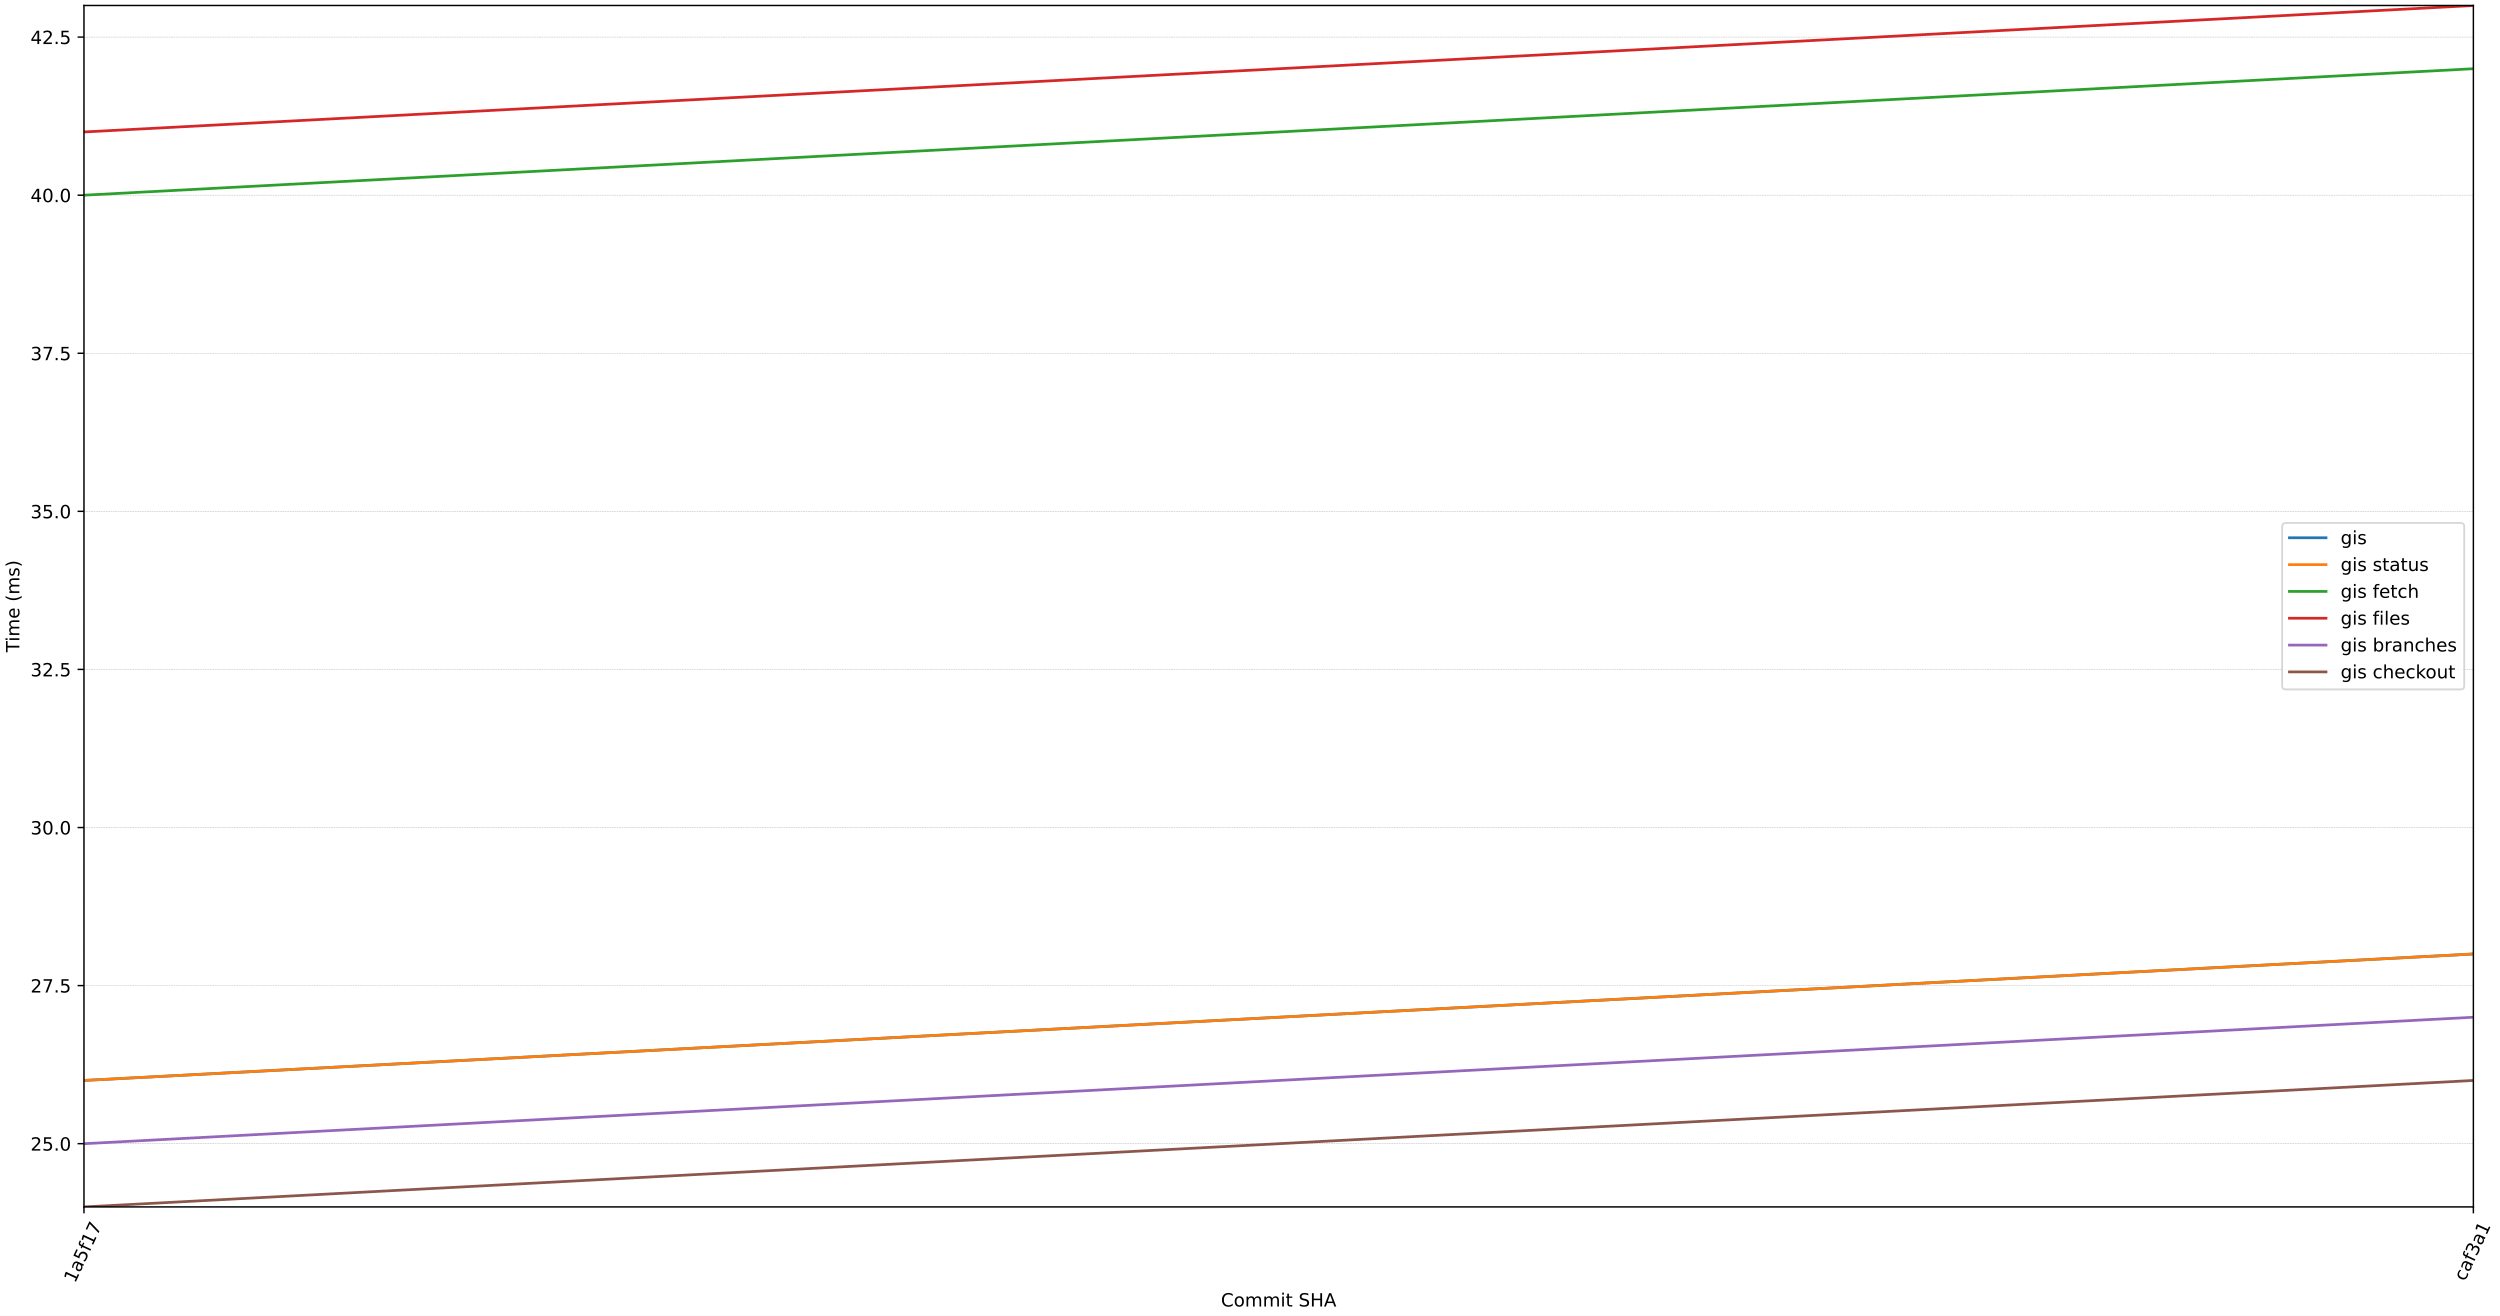
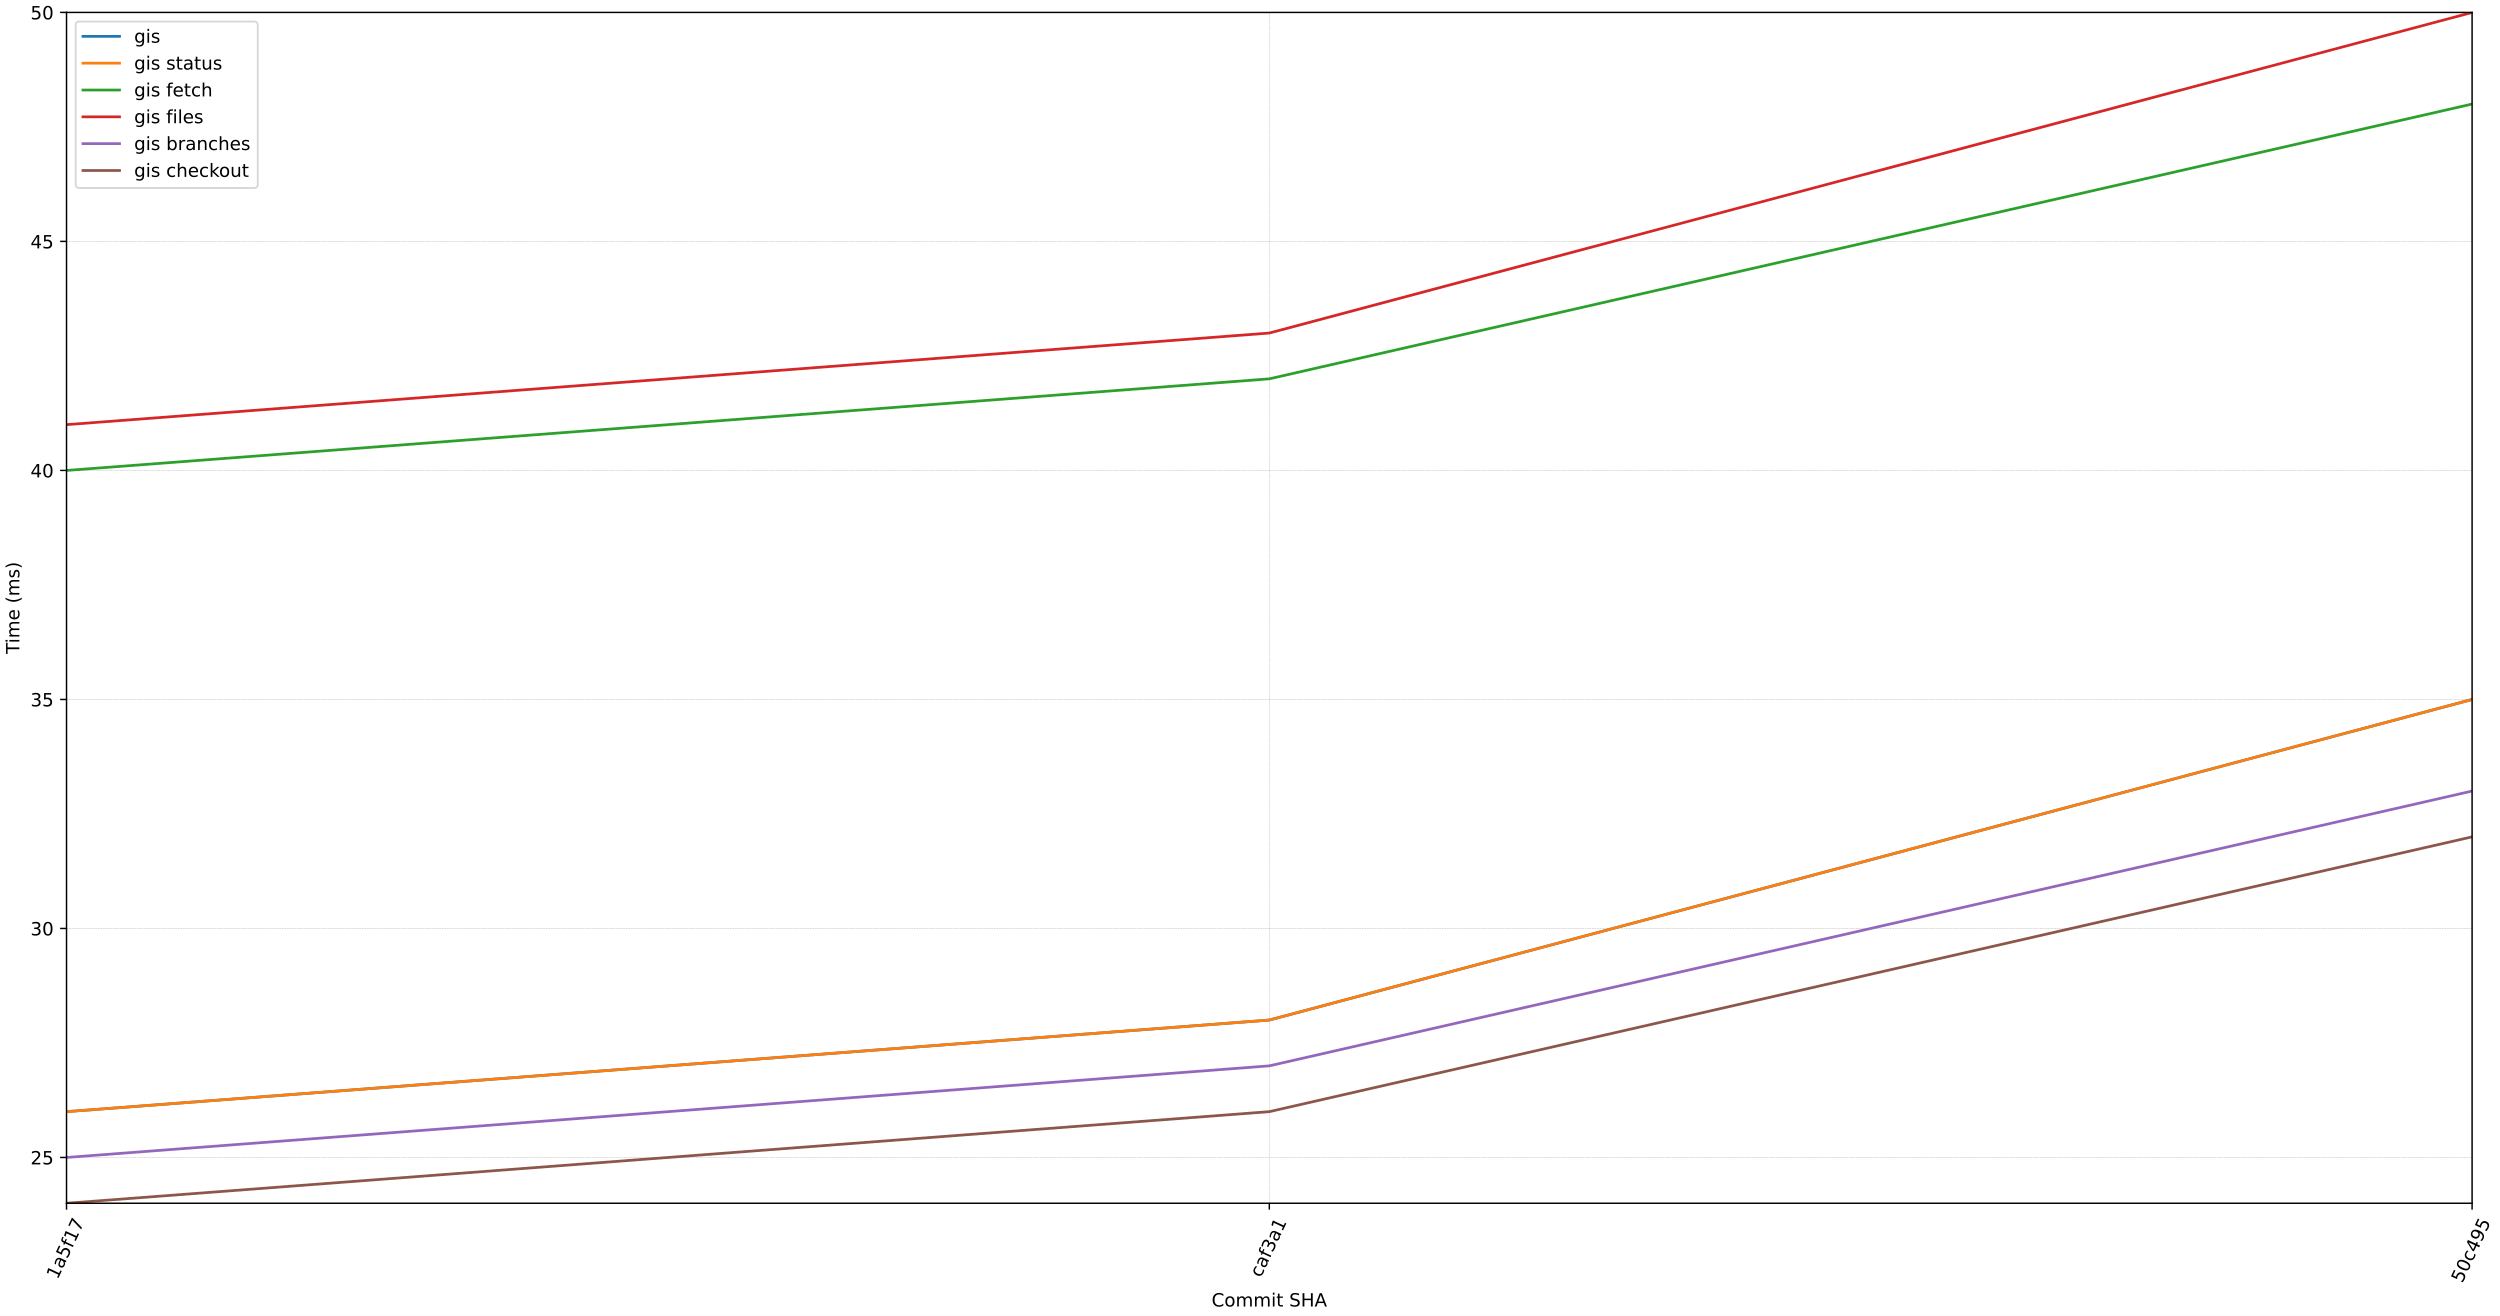
<svg xmlns="http://www.w3.org/2000/svg" xmlns:xlink="http://www.w3.org/1999/xlink" width="1368pt" height="720pt" viewBox="0 0 1368 720" version="1.1">
  <defs>
    <style type="text/css">*{stroke-linejoin: round; stroke-linecap: butt}</style>
  </defs>
  <g id="figure_1">
    <g id="patch_1">
      <path d="M 0 720  L 1368 720  L 1368 0  L 0 0  z " style="fill: #ffffff" />
    </g>
    <g id="axes_1">
      <g id="patch_2">
-         <path d="M 45.944 660.421  L 1353.43 660.421  L 1353.43 3  L 45.944 3  z " style="fill: #ffffff" />
+         <path d="M 36.403 658.416  L 1352.73 658.416  L 1352.73 6.799  L 36.403 6.799  z " style="fill: #ffffff" />
      </g>
      <g id="matplotlib.axis_1">
        <g id="xtick_1">
          <g id="line2d_1">
-             <path d="M 45.944 660.421  L 45.944 3  " clip-path="url(#p96e249d239)" style="fill: none; stroke-dasharray: 0.925,0.4; stroke-dashoffset: 0; stroke: #b0b0b0; stroke-width: 0.25" />
+             <path d="M 36.403 658.416  L 36.403 6.799  " clip-path="url(#p128ecafe17)" style="fill: none; stroke-dasharray: 0.925,0.4; stroke-dashoffset: 0; stroke: #b0b0b0; stroke-width: 0.25" />
          </g>
          <g id="line2d_2">
            <defs>
-               <path id="mf3c6343f06" d="M 0 0  L 0 3.5  " style="stroke: #000000; stroke-width: 0.8" />
-             </defs>
-             <g>
-               <use xlink:href="#mf3c6343f06" x="45.944" y="660.421" style="stroke: #000000; stroke-width: 0.8" />
+               <path id="me104e3df17" d="M 0 0  L 0 3.5  " style="stroke: #000000; stroke-width: 0.8" />
+             </defs>
+             <g>
+               <use xlink:href="#me104e3df17" x="36.403" y="658.416" style="stroke: #000000; stroke-width: 0.8" />
            </g>
          </g>
          <g id="text_1">
-             <g transform="translate(41.02821 702.4427) rotate(-65) scale(0.1 -0.1)">
+             <g transform="translate(31.48759 700.4375) rotate(-65) scale(0.1 -0.1)">
              <defs>
                <path id="DejaVuSans-31" d="M 794 531  L 1825 531  L 1825 4091  L 703 3866  L 703 4441  L 1819 4666  L 2450 4666  L 2450 531  L 3481 531  L 3481 0  L 794 0  L 794 531  z " transform="scale(0.015625)" />
                <path id="DejaVuSans-61" d="M 2194 1759  Q 1497 1759 1228 1600  Q 959 1441 959 1056  Q 959 750 1161 570  Q 1363 391 1709 391  Q 2188 391 2477 730  Q 2766 1069 2766 1631  L 2766 1759  L 2194 1759  z M 3341 1997  L 3341 0  L 2766 0  L 2766 531  Q 2569 213 2275 61  Q 1981 -91 1556 -91  Q 1019 -91 701 211  Q 384 513 384 1019  Q 384 1609 779 1909  Q 1175 2209 1959 2209  L 2766 2209  L 2766 2266  Q 2766 2663 2505 2880  Q 2244 3097 1772 3097  Q 1472 3097 1187 3025  Q 903 2953 641 2809  L 641 3341  Q 956 3463 1253 3523  Q 1550 3584 1831 3584  Q 2591 3584 2966 3190  Q 3341 2797 3341 1997  z " transform="scale(0.015625)" />
                <path id="DejaVuSans-35" d="M 691 4666  L 3169 4666  L 3169 4134  L 1269 4134  L 1269 2991  Q 1406 3038 1543 3061  Q 1681 3084 1819 3084  Q 2600 3084 3056 2656  Q 3513 2228 3513 1497  Q 3513 744 3044 326  Q 2575 -91 1722 -91  Q 1428 -91 1123 -41  Q 819 9 494 109  L 494 744  Q 775 591 1075 516  Q 1375 441 1709 441  Q 2250 441 2565 725  Q 2881 1009 2881 1497  Q 2881 1984 2565 2268  Q 2250 2553 1709 2553  Q 1456 2553 1204 2497  Q 953 2441 691 2322  L 691 4666  z " transform="scale(0.015625)" />
                <path id="DejaVuSans-66" d="M 2375 4863  L 2375 4384  L 1825 4384  Q 1516 4384 1395 4259  Q 1275 4134 1275 3809  L 1275 3500  L 2222 3500  L 2222 3053  L 1275 3053  L 1275 0  L 697 0  L 697 3053  L 147 3053  L 147 3500  L 697 3500  L 697 3744  Q 697 4328 969 4595  Q 1241 4863 1831 4863  L 2375 4863  z " transform="scale(0.015625)" />
                <path id="DejaVuSans-37" d="M 525 4666  L 3525 4666  L 3525 4397  L 1831 0  L 1172 0  L 2766 4134  L 525 4134  L 525 4666  z " transform="scale(0.015625)" />
              </defs>
              <use xlink:href="#DejaVuSans-31" />
              <use xlink:href="#DejaVuSans-61" x="63.623" />
              <use xlink:href="#DejaVuSans-35" x="124.902" />
              <use xlink:href="#DejaVuSans-66" x="188.525" />
              <use xlink:href="#DejaVuSans-31" x="223.73" />
              <use xlink:href="#DejaVuSans-37" x="287.354" />
            </g>
          </g>
        </g>
        <g id="xtick_2">
          <g id="line2d_3">
-             <path d="M 1353.43 660.421  L 1353.43 3  " clip-path="url(#p96e249d239)" style="fill: none; stroke-dasharray: 0.925,0.4; stroke-dashoffset: 0; stroke: #b0b0b0; stroke-width: 0.25" />
+             <path d="M 694.567 658.416  L 694.567 6.799  " clip-path="url(#p128ecafe17)" style="fill: none; stroke-dasharray: 0.925,0.4; stroke-dashoffset: 0; stroke: #b0b0b0; stroke-width: 0.25" />
          </g>
          <g id="line2d_4">
            <g>
-               <use xlink:href="#mf3c6343f06" x="1353.43" y="660.421" style="stroke: #000000; stroke-width: 0.8" />
+               <use xlink:href="#me104e3df17" x="694.567" y="658.416" style="stroke: #000000; stroke-width: 0.8" />
            </g>
          </g>
          <g id="text_2">
-             <g transform="translate(1348.746 701.4472) rotate(-65) scale(0.1 -0.1)">
+             <g transform="translate(689.883 699.442) rotate(-65) scale(0.1 -0.1)">
              <defs>
                <path id="DejaVuSans-63" d="M 3122 3366  L 3122 2828  Q 2878 2963 2633 3030  Q 2388 3097 2138 3097  Q 1578 3097 1268 2742  Q 959 2388 959 1747  Q 959 1106 1268 751  Q 1578 397 2138 397  Q 2388 397 2633 464  Q 2878 531 3122 666  L 3122 134  Q 2881 22 2623 -34  Q 2366 -91 2075 -91  Q 1284 -91 818 406  Q 353 903 353 1747  Q 353 2603 823 3093  Q 1294 3584 2113 3584  Q 2378 3584 2631 3529  Q 2884 3475 3122 3366  z " transform="scale(0.015625)" />
                <path id="DejaVuSans-33" d="M 2597 2516  Q 3050 2419 3304 2112  Q 3559 1806 3559 1356  Q 3559 666 3084 287  Q 2609 -91 1734 -91  Q 1441 -91 1130 -33  Q 819 25 488 141  L 488 750  Q 750 597 1062 519  Q 1375 441 1716 441  Q 2309 441 2620 675  Q 2931 909 2931 1356  Q 2931 1769 2642 2001  Q 2353 2234 1838 2234  L 1294 2234  L 1294 2753  L 1863 2753  Q 2328 2753 2575 2939  Q 2822 3125 2822 3475  Q 2822 3834 2567 4026  Q 2313 4219 1838 4219  Q 1578 4219 1281 4162  Q 984 4106 628 3988  L 628 4550  Q 988 4650 1302 4700  Q 1616 4750 1894 4750  Q 2613 4750 3031 4423  Q 3450 4097 3450 3541  Q 3450 3153 3228 2886  Q 3006 2619 2597 2516  z " transform="scale(0.015625)" />
              </defs>
              <use xlink:href="#DejaVuSans-63" />
              <use xlink:href="#DejaVuSans-61" x="54.98" />
              <use xlink:href="#DejaVuSans-66" x="116.26" />
              <use xlink:href="#DejaVuSans-33" x="151.465" />
              <use xlink:href="#DejaVuSans-61" x="215.088" />
              <use xlink:href="#DejaVuSans-31" x="276.367" />
            </g>
          </g>
        </g>
-         <g id="text_3">
-           <g transform="translate(668.1024 714.9201) scale(0.1 -0.1)">
+         <g id="xtick_3">
+           <g id="line2d_5">
+             <path d="M 1352.73 658.416  L 1352.73 6.799  " clip-path="url(#p128ecafe17)" style="fill: none; stroke-dasharray: 0.925,0.4; stroke-dashoffset: 0; stroke: #b0b0b0; stroke-width: 0.25" />
+           </g>
+           <g id="line2d_6">
+             <g>
+               <use xlink:href="#me104e3df17" x="1352.73" y="658.416" style="stroke: #000000; stroke-width: 0.8" />
+             </g>
+           </g>
+           <g id="text_3">
+             <g transform="translate(1347.347 702.4427) rotate(-65) scale(0.1 -0.1)">
+               <defs>
+                 <path id="DejaVuSans-30" d="M 2034 4250  Q 1547 4250 1301 3770  Q 1056 3291 1056 2328  Q 1056 1369 1301 889  Q 1547 409 2034 409  Q 2525 409 2770 889  Q 3016 1369 3016 2328  Q 3016 3291 2770 3770  Q 2525 4250 2034 4250  z M 2034 4750  Q 2819 4750 3233 4129  Q 3647 3509 3647 2328  Q 3647 1150 3233 529  Q 2819 -91 2034 -91  Q 1250 -91 836 529  Q 422 1150 422 2328  Q 422 3509 836 4129  Q 1250 4750 2034 4750  z " transform="scale(0.015625)" />
+                 <path id="DejaVuSans-34" d="M 2419 4116  L 825 1625  L 2419 1625  L 2419 4116  z M 2253 4666  L 3047 4666  L 3047 1625  L 3713 1625  L 3713 1100  L 3047 1100  L 3047 0  L 2419 0  L 2419 1100  L 313 1100  L 313 1709  L 2253 4666  z " transform="scale(0.015625)" />
+                 <path id="DejaVuSans-39" d="M 703 97  L 703 672  Q 941 559 1184 500  Q 1428 441 1663 441  Q 2288 441 2617 861  Q 2947 1281 2994 2138  Q 2813 1869 2534 1725  Q 2256 1581 1919 1581  Q 1219 1581 811 2004  Q 403 2428 403 3163  Q 403 3881 828 4315  Q 1253 4750 1959 4750  Q 2769 4750 3195 4129  Q 3622 3509 3622 2328  Q 3622 1225 3098 567  Q 2575 -91 1691 -91  Q 1453 -91 1209 -44  Q 966 3 703 97  z M 1959 2075  Q 2384 2075 2632 2365  Q 2881 2656 2881 3163  Q 2881 3666 2632 3958  Q 2384 4250 1959 4250  Q 1534 4250 1286 3958  Q 1038 3666 1038 3163  Q 1038 2656 1286 2365  Q 1534 2075 1959 2075  z " transform="scale(0.015625)" />
+               </defs>
+               <use xlink:href="#DejaVuSans-35" />
+               <use xlink:href="#DejaVuSans-30" x="63.623" />
+               <use xlink:href="#DejaVuSans-63" x="127.246" />
+               <use xlink:href="#DejaVuSans-34" x="182.227" />
+               <use xlink:href="#DejaVuSans-39" x="245.85" />
+               <use xlink:href="#DejaVuSans-35" x="309.473" />
+             </g>
+           </g>
+         </g>
+         <g id="text_4">
+           <g transform="translate(662.9823 714.9201) scale(0.1 -0.1)">
            <defs>
              <path id="DejaVuSans-43" d="M 4122 4306  L 4122 3641  Q 3803 3938 3442 4084  Q 3081 4231 2675 4231  Q 1875 4231 1450 3742  Q 1025 3253 1025 2328  Q 1025 1406 1450 917  Q 1875 428 2675 428  Q 3081 428 3442 575  Q 3803 722 4122 1019  L 4122 359  Q 3791 134 3420 21  Q 3050 -91 2638 -91  Q 1578 -91 968 557  Q 359 1206 359 2328  Q 359 3453 968 4101  Q 1578 4750 2638 4750  Q 3056 4750 3426 4639  Q 3797 4528 4122 4306  z " transform="scale(0.015625)" />
              <path id="DejaVuSans-6f" d="M 1959 3097  Q 1497 3097 1228 2736  Q 959 2375 959 1747  Q 959 1119 1226 758  Q 1494 397 1959 397  Q 2419 397 2687 759  Q 2956 1122 2956 1747  Q 2956 2369 2687 2733  Q 2419 3097 1959 3097  z M 1959 3584  Q 2709 3584 3137 3096  Q 3566 2609 3566 1747  Q 3566 888 3137 398  Q 2709 -91 1959 -91  Q 1206 -91 779 398  Q 353 888 353 1747  Q 353 2609 779 3096  Q 1206 3584 1959 3584  z " transform="scale(0.015625)" />
              <path id="DejaVuSans-6d" d="M 3328 2828  Q 3544 3216 3844 3400  Q 4144 3584 4550 3584  Q 5097 3584 5394 3201  Q 5691 2819 5691 2113  L 5691 0  L 5113 0  L 5113 2094  Q 5113 2597 4934 2840  Q 4756 3084 4391 3084  Q 3944 3084 3684 2787  Q 3425 2491 3425 1978  L 3425 0  L 2847 0  L 2847 2094  Q 2847 2600 2669 2842  Q 2491 3084 2119 3084  Q 1678 3084 1418 2786  Q 1159 2488 1159 1978  L 1159 0  L 581 0  L 581 3500  L 1159 3500  L 1159 2956  Q 1356 3278 1631 3431  Q 1906 3584 2284 3584  Q 2666 3584 2933 3390  Q 3200 3197 3328 2828  z " transform="scale(0.015625)" />
              <path id="DejaVuSans-69" d="M 603 3500  L 1178 3500  L 1178 0  L 603 0  L 603 3500  z M 603 4863  L 1178 4863  L 1178 4134  L 603 4134  L 603 4863  z " transform="scale(0.015625)" />
              <path id="DejaVuSans-74" d="M 1172 4494  L 1172 3500  L 2356 3500  L 2356 3053  L 1172 3053  L 1172 1153  Q 1172 725 1289 603  Q 1406 481 1766 481  L 2356 481  L 2356 0  L 1766 0  Q 1100 0 847 248  Q 594 497 594 1153  L 594 3053  L 172 3053  L 172 3500  L 594 3500  L 594 4494  L 1172 4494  z " transform="scale(0.015625)" />
              <path id="DejaVuSans-20" transform="scale(0.015625)" />
              <path id="DejaVuSans-53" d="M 3425 4513  L 3425 3897  Q 3066 4069 2747 4153  Q 2428 4238 2131 4238  Q 1616 4238 1336 4038  Q 1056 3838 1056 3469  Q 1056 3159 1242 3001  Q 1428 2844 1947 2747  L 2328 2669  Q 3034 2534 3370 2195  Q 3706 1856 3706 1288  Q 3706 609 3251 259  Q 2797 -91 1919 -91  Q 1588 -91 1214 -16  Q 841 59 441 206  L 441 856  Q 825 641 1194 531  Q 1563 422 1919 422  Q 2459 422 2753 634  Q 3047 847 3047 1241  Q 3047 1584 2836 1778  Q 2625 1972 2144 2069  L 1759 2144  Q 1053 2284 737 2584  Q 422 2884 422 3419  Q 422 4038 858 4394  Q 1294 4750 2059 4750  Q 2388 4750 2728 4690  Q 3069 4631 3425 4513  z " transform="scale(0.015625)" />
              <path id="DejaVuSans-48" d="M 628 4666  L 1259 4666  L 1259 2753  L 3553 2753  L 3553 4666  L 4184 4666  L 4184 0  L 3553 0  L 3553 2222  L 1259 2222  L 1259 0  L 628 0  L 628 4666  z " transform="scale(0.015625)" />
              <path id="DejaVuSans-41" d="M 2188 4044  L 1331 1722  L 3047 1722  L 2188 4044  z M 1831 4666  L 2547 4666  L 4325 0  L 3669 0  L 3244 1197  L 1141 1197  L 716 0  L 50 0  L 1831 4666  z " transform="scale(0.015625)" />
            </defs>
            <use xlink:href="#DejaVuSans-43" />
            <use xlink:href="#DejaVuSans-6f" x="69.824" />
            <use xlink:href="#DejaVuSans-6d" x="131.006" />
            <use xlink:href="#DejaVuSans-6d" x="228.418" />
            <use xlink:href="#DejaVuSans-69" x="325.83" />
            <use xlink:href="#DejaVuSans-74" x="353.613" />
            <use xlink:href="#DejaVuSans-20" x="392.822" />
            <use xlink:href="#DejaVuSans-53" x="424.609" />
            <use xlink:href="#DejaVuSans-48" x="488.086" />
            <use xlink:href="#DejaVuSans-41" x="563.281" />
          </g>
        </g>
      </g>
      <g id="matplotlib.axis_2">
        <g id="ytick_1">
-           <g id="line2d_5">
-             <path d="M 45.944 625.82  L 1353.43 625.82  " clip-path="url(#p96e249d239)" style="fill: none; stroke-dasharray: 0.925,0.4; stroke-dashoffset: 0; stroke: #b0b0b0; stroke-width: 0.25" />
-           </g>
-           <g id="line2d_6">
-             <defs>
-               <path id="m0f1c386ae6" d="M 0 0  L -3.5 0  " style="stroke: #000000; stroke-width: 0.8" />
-             </defs>
-             <g>
-               <use xlink:href="#m0f1c386ae6" x="45.944" y="625.82" style="stroke: #000000; stroke-width: 0.8" />
-             </g>
-           </g>
-           <g id="text_4">
-             <g transform="translate(16.67836 629.6196) scale(0.1 -0.1)">
+           <g id="line2d_7">
+             <path d="M 36.403 633.354  L 1352.73 633.354  " clip-path="url(#p128ecafe17)" style="fill: none; stroke-dasharray: 0.925,0.4; stroke-dashoffset: 0; stroke: #b0b0b0; stroke-width: 0.25" />
+           </g>
+           <g id="line2d_8">
+             <defs>
+               <path id="me74d7d1602" d="M 0 0  L -3.5 0  " style="stroke: #000000; stroke-width: 0.8" />
+             </defs>
+             <g>
+               <use xlink:href="#me74d7d1602" x="36.403" y="633.354" style="stroke: #000000; stroke-width: 0.8" />
+             </g>
+           </g>
+           <g id="text_5">
+             <g transform="translate(16.67836 637.1533) scale(0.1 -0.1)">
              <defs>
                <path id="DejaVuSans-32" d="M 1228 531  L 3431 531  L 3431 0  L 469 0  L 469 531  Q 828 903 1448 1529  Q 2069 2156 2228 2338  Q 2531 2678 2651 2914  Q 2772 3150 2772 3378  Q 2772 3750 2511 3984  Q 2250 4219 1831 4219  Q 1534 4219 1204 4116  Q 875 4013 500 3803  L 500 4441  Q 881 4594 1212 4672  Q 1544 4750 1819 4750  Q 2544 4750 2975 4387  Q 3406 4025 3406 3419  Q 3406 3131 3298 2873  Q 3191 2616 2906 2266  Q 2828 2175 2409 1742  Q 1991 1309 1228 531  z " transform="scale(0.015625)" />
-                 <path id="DejaVuSans-2e" d="M 684 794  L 1344 794  L 1344 0  L 684 0  L 684 794  z " transform="scale(0.015625)" />
-                 <path id="DejaVuSans-30" d="M 2034 4250  Q 1547 4250 1301 3770  Q 1056 3291 1056 2328  Q 1056 1369 1301 889  Q 1547 409 2034 409  Q 2525 409 2770 889  Q 3016 1369 3016 2328  Q 3016 3291 2770 3770  Q 2525 4250 2034 4250  z M 2034 4750  Q 2819 4750 3233 4129  Q 3647 3509 3647 2328  Q 3647 1150 3233 529  Q 2819 -91 2034 -91  Q 1250 -91 836 529  Q 422 1150 422 2328  Q 422 3509 836 4129  Q 1250 4750 2034 4750  z " transform="scale(0.015625)" />
              </defs>
              <use xlink:href="#DejaVuSans-32" />
              <use xlink:href="#DejaVuSans-35" x="63.623" />
-               <use xlink:href="#DejaVuSans-2e" x="127.246" />
-               <use xlink:href="#DejaVuSans-30" x="159.033" />
            </g>
          </g>
        </g>
        <g id="ytick_2">
-           <g id="line2d_7">
-             <path d="M 45.944 539.318  L 1353.43 539.318  " clip-path="url(#p96e249d239)" style="fill: none; stroke-dasharray: 0.925,0.4; stroke-dashoffset: 0; stroke: #b0b0b0; stroke-width: 0.25" />
-           </g>
-           <g id="line2d_8">
-             <g>
-               <use xlink:href="#m0f1c386ae6" x="45.944" y="539.318" style="stroke: #000000; stroke-width: 0.8" />
-             </g>
-           </g>
-           <g id="text_5">
-             <g transform="translate(16.67836 543.1168) scale(0.1 -0.1)">
-               <use xlink:href="#DejaVuSans-32" />
-               <use xlink:href="#DejaVuSans-37" x="63.623" />
-               <use xlink:href="#DejaVuSans-2e" x="127.246" />
-               <use xlink:href="#DejaVuSans-35" x="159.033" />
-             </g>
-           </g>
-         </g>
-         <g id="ytick_3">
          <g id="line2d_9">
-             <path d="M 45.944 452.815  L 1353.43 452.815  " clip-path="url(#p96e249d239)" style="fill: none; stroke-dasharray: 0.925,0.4; stroke-dashoffset: 0; stroke: #b0b0b0; stroke-width: 0.25" />
+             <path d="M 36.403 508.043  L 1352.73 508.043  " clip-path="url(#p128ecafe17)" style="fill: none; stroke-dasharray: 0.925,0.4; stroke-dashoffset: 0; stroke: #b0b0b0; stroke-width: 0.25" />
          </g>
          <g id="line2d_10">
            <g>
-               <use xlink:href="#m0f1c386ae6" x="45.944" y="452.815" style="stroke: #000000; stroke-width: 0.8" />
+               <use xlink:href="#me74d7d1602" x="36.403" y="508.043" style="stroke: #000000; stroke-width: 0.8" />
            </g>
          </g>
          <g id="text_6">
-             <g transform="translate(16.67836 456.614) scale(0.1 -0.1)">
+             <g transform="translate(16.67836 511.8424) scale(0.1 -0.1)">
              <use xlink:href="#DejaVuSans-33" />
              <use xlink:href="#DejaVuSans-30" x="63.623" />
-               <use xlink:href="#DejaVuSans-2e" x="127.246" />
-               <use xlink:href="#DejaVuSans-30" x="159.033" />
-             </g>
-           </g>
-         </g>
-         <g id="ytick_4">
+             </g>
+           </g>
+         </g>
+         <g id="ytick_3">
          <g id="line2d_11">
-             <path d="M 45.944 366.312  L 1353.43 366.312  " clip-path="url(#p96e249d239)" style="fill: none; stroke-dasharray: 0.925,0.4; stroke-dashoffset: 0; stroke: #b0b0b0; stroke-width: 0.25" />
+             <path d="M 36.403 382.732  L 1352.73 382.732  " clip-path="url(#p128ecafe17)" style="fill: none; stroke-dasharray: 0.925,0.4; stroke-dashoffset: 0; stroke: #b0b0b0; stroke-width: 0.25" />
          </g>
          <g id="line2d_12">
            <g>
-               <use xlink:href="#m0f1c386ae6" x="45.944" y="366.312" style="stroke: #000000; stroke-width: 0.8" />
+               <use xlink:href="#me74d7d1602" x="36.403" y="382.732" style="stroke: #000000; stroke-width: 0.8" />
            </g>
          </g>
          <g id="text_7">
-             <g transform="translate(16.67836 370.1112) scale(0.1 -0.1)">
-               <use xlink:href="#DejaVuSans-33" />
-               <use xlink:href="#DejaVuSans-32" x="63.623" />
-               <use xlink:href="#DejaVuSans-2e" x="127.246" />
-               <use xlink:href="#DejaVuSans-35" x="159.033" />
-             </g>
-           </g>
-         </g>
-         <g id="ytick_5">
-           <g id="line2d_13">
-             <path d="M 45.944 279.809  L 1353.43 279.809  " clip-path="url(#p96e249d239)" style="fill: none; stroke-dasharray: 0.925,0.4; stroke-dashoffset: 0; stroke: #b0b0b0; stroke-width: 0.25" />
-           </g>
-           <g id="line2d_14">
-             <g>
-               <use xlink:href="#m0f1c386ae6" x="45.944" y="279.809" style="stroke: #000000; stroke-width: 0.8" />
-             </g>
-           </g>
-           <g id="text_8">
-             <g transform="translate(16.67836 283.6084) scale(0.1 -0.1)">
+             <g transform="translate(16.67836 386.5315) scale(0.1 -0.1)">
              <use xlink:href="#DejaVuSans-33" />
              <use xlink:href="#DejaVuSans-35" x="63.623" />
-               <use xlink:href="#DejaVuSans-2e" x="127.246" />
-               <use xlink:href="#DejaVuSans-30" x="159.033" />
-             </g>
-           </g>
-         </g>
-         <g id="ytick_6">
-           <g id="line2d_15">
-             <path d="M 45.944 193.306  L 1353.43 193.306  " clip-path="url(#p96e249d239)" style="fill: none; stroke-dasharray: 0.925,0.4; stroke-dashoffset: 0; stroke: #b0b0b0; stroke-width: 0.25" />
-           </g>
-           <g id="line2d_16">
-             <g>
-               <use xlink:href="#m0f1c386ae6" x="45.944" y="193.306" style="stroke: #000000; stroke-width: 0.8" />
-             </g>
-           </g>
-           <g id="text_9">
-             <g transform="translate(16.67836 197.1056) scale(0.1 -0.1)">
-               <use xlink:href="#DejaVuSans-33" />
-               <use xlink:href="#DejaVuSans-37" x="63.623" />
-               <use xlink:href="#DejaVuSans-2e" x="127.246" />
-               <use xlink:href="#DejaVuSans-35" x="159.033" />
-             </g>
-           </g>
-         </g>
-         <g id="ytick_7">
-           <g id="line2d_17">
-             <path d="M 45.944 106.804  L 1353.43 106.804  " clip-path="url(#p96e249d239)" style="fill: none; stroke-dasharray: 0.925,0.4; stroke-dashoffset: 0; stroke: #b0b0b0; stroke-width: 0.25" />
-           </g>
-           <g id="line2d_18">
-             <g>
-               <use xlink:href="#m0f1c386ae6" x="45.944" y="106.804" style="stroke: #000000; stroke-width: 0.8" />
-             </g>
-           </g>
-           <g id="text_10">
-             <g transform="translate(16.67836 110.6028) scale(0.1 -0.1)">
-               <defs>
-                 <path id="DejaVuSans-34" d="M 2419 4116  L 825 1625  L 2419 1625  L 2419 4116  z M 2253 4666  L 3047 4666  L 3047 1625  L 3713 1625  L 3713 1100  L 3047 1100  L 3047 0  L 2419 0  L 2419 1100  L 313 1100  L 313 1709  L 2253 4666  z " transform="scale(0.015625)" />
-               </defs>
+             </g>
+           </g>
+         </g>
+         <g id="ytick_4">
+           <g id="line2d_13">
+             <path d="M 36.403 257.421  L 1352.73 257.421  " clip-path="url(#p128ecafe17)" style="fill: none; stroke-dasharray: 0.925,0.4; stroke-dashoffset: 0; stroke: #b0b0b0; stroke-width: 0.25" />
+           </g>
+           <g id="line2d_14">
+             <g>
+               <use xlink:href="#me74d7d1602" x="36.403" y="257.421" style="stroke: #000000; stroke-width: 0.8" />
+             </g>
+           </g>
+           <g id="text_8">
+             <g transform="translate(16.67836 261.2205) scale(0.1 -0.1)">
              <use xlink:href="#DejaVuSans-34" />
              <use xlink:href="#DejaVuSans-30" x="63.623" />
-               <use xlink:href="#DejaVuSans-2e" x="127.246" />
-               <use xlink:href="#DejaVuSans-30" x="159.033" />
-             </g>
-           </g>
-         </g>
-         <g id="ytick_8">
-           <g id="line2d_19">
-             <path d="M 45.944 20.301  L 1353.43 20.301  " clip-path="url(#p96e249d239)" style="fill: none; stroke-dasharray: 0.925,0.4; stroke-dashoffset: 0; stroke: #b0b0b0; stroke-width: 0.25" />
-           </g>
-           <g id="line2d_20">
-             <g>
-               <use xlink:href="#m0f1c386ae6" x="45.944" y="20.301" style="stroke: #000000; stroke-width: 0.8" />
-             </g>
-           </g>
-           <g id="text_11">
-             <g transform="translate(16.67836 24.10002) scale(0.1 -0.1)">
+             </g>
+           </g>
+         </g>
+         <g id="ytick_5">
+           <g id="line2d_15">
+             <path d="M 36.403 132.11  L 1352.73 132.11  " clip-path="url(#p128ecafe17)" style="fill: none; stroke-dasharray: 0.925,0.4; stroke-dashoffset: 0; stroke: #b0b0b0; stroke-width: 0.25" />
+           </g>
+           <g id="line2d_16">
+             <g>
+               <use xlink:href="#me74d7d1602" x="36.403" y="132.11" style="stroke: #000000; stroke-width: 0.8" />
+             </g>
+           </g>
+           <g id="text_9">
+             <g transform="translate(16.67836 135.9096) scale(0.1 -0.1)">
              <use xlink:href="#DejaVuSans-34" />
-               <use xlink:href="#DejaVuSans-32" x="63.623" />
-               <use xlink:href="#DejaVuSans-2e" x="127.246" />
-               <use xlink:href="#DejaVuSans-35" x="159.033" />
-             </g>
-           </g>
-         </g>
-         <g id="text_12">
-           <g transform="translate(10.59868 356.9101) rotate(-90) scale(0.1 -0.1)">
+               <use xlink:href="#DejaVuSans-35" x="63.623" />
+             </g>
+           </g>
+         </g>
+         <g id="ytick_6">
+           <g id="line2d_17">
+             <path d="M 36.403 6.799  L 1352.73 6.799  " clip-path="url(#p128ecafe17)" style="fill: none; stroke-dasharray: 0.925,0.4; stroke-dashoffset: 0; stroke: #b0b0b0; stroke-width: 0.25" />
+           </g>
+           <g id="line2d_18">
+             <g>
+               <use xlink:href="#me74d7d1602" x="36.403" y="6.799" style="stroke: #000000; stroke-width: 0.8" />
+             </g>
+           </g>
+           <g id="text_10">
+             <g transform="translate(16.67836 10.59868) scale(0.1 -0.1)">
+               <use xlink:href="#DejaVuSans-35" />
+               <use xlink:href="#DejaVuSans-30" x="63.623" />
+             </g>
+           </g>
+         </g>
+         <g id="text_11">
+           <g transform="translate(10.59868 357.8071) rotate(-90) scale(0.1 -0.1)">
            <defs>
              <path id="DejaVuSans-54" d="M -19 4666  L 3928 4666  L 3928 4134  L 2272 4134  L 2272 0  L 1638 0  L 1638 4134  L -19 4134  L -19 4666  z " transform="scale(0.015625)" />
              <path id="DejaVuSans-65" d="M 3597 1894  L 3597 1613  L 953 1613  Q 991 1019 1311 708  Q 1631 397 2203 397  Q 2534 397 2845 478  Q 3156 559 3463 722  L 3463 178  Q 3153 47 2828 -22  Q 2503 -91 2169 -91  Q 1331 -91 842 396  Q 353 884 353 1716  Q 353 2575 817 3079  Q 1281 3584 2069 3584  Q 2775 3584 3186 3129  Q 3597 2675 3597 1894  z M 3022 2063  Q 3016 2534 2758 2815  Q 2500 3097 2075 3097  Q 1594 3097 1305 2825  Q 1016 2553 972 2059  L 3022 2063  z " transform="scale(0.015625)" />
              <path id="DejaVuSans-28" d="M 1984 4856  Q 1566 4138 1362 3434  Q 1159 2731 1159 2009  Q 1159 1288 1364 580  Q 1569 -128 1984 -844  L 1484 -844  Q 1016 -109 783 600  Q 550 1309 550 2009  Q 550 2706 781 3412  Q 1013 4119 1484 4856  L 1984 4856  z " transform="scale(0.015625)" />
              <path id="DejaVuSans-73" d="M 2834 3397  L 2834 2853  Q 2591 2978 2328 3040  Q 2066 3103 1784 3103  Q 1356 3103 1142 2972  Q 928 2841 928 2578  Q 928 2378 1081 2264  Q 1234 2150 1697 2047  L 1894 2003  Q 2506 1872 2764 1633  Q 3022 1394 3022 966  Q 3022 478 2636 193  Q 2250 -91 1575 -91  Q 1294 -91 989 -36  Q 684 19 347 128  L 347 722  Q 666 556 975 473  Q 1284 391 1588 391  Q 1994 391 2212 530  Q 2431 669 2431 922  Q 2431 1156 2273 1281  Q 2116 1406 1581 1522  L 1381 1569  Q 847 1681 609 1914  Q 372 2147 372 2553  Q 372 3047 722 3315  Q 1072 3584 1716 3584  Q 2034 3584 2315 3537  Q 2597 3491 2834 3397  z " transform="scale(0.015625)" />
              <path id="DejaVuSans-29" d="M 513 4856  L 1013 4856  Q 1481 4119 1714 3412  Q 1947 2706 1947 2009  Q 1947 1309 1714 600  Q 1481 -109 1013 -844  L 513 -844  Q 928 -128 1133 580  Q 1338 1288 1338 2009  Q 1338 2731 1133 3434  Q 928 4138 513 4856  z " transform="scale(0.015625)" />
            </defs>
            <use xlink:href="#DejaVuSans-54" />
            <use xlink:href="#DejaVuSans-69" x="57.959" />
            <use xlink:href="#DejaVuSans-6d" x="85.742" />
            <use xlink:href="#DejaVuSans-65" x="183.154" />
            <use xlink:href="#DejaVuSans-20" x="244.678" />
            <use xlink:href="#DejaVuSans-28" x="276.465" />
            <use xlink:href="#DejaVuSans-6d" x="315.479" />
            <use xlink:href="#DejaVuSans-73" x="412.891" />
            <use xlink:href="#DejaVuSans-29" x="464.99" />
          </g>
        </g>
      </g>
+       <g id="line2d_19">
+         <path d="M 36.403 608.292  L 694.567 558.168  L 1352.73 382.732  " clip-path="url(#p128ecafe17)" style="fill: none; stroke: #1f77b4; stroke-width: 1.5; stroke-linecap: square" />
+       </g>
+       <g id="line2d_20">
+         <path d="M 36.403 608.292  L 694.567 558.168  L 1352.73 382.732  " clip-path="url(#p128ecafe17)" style="fill: none; stroke: #ff7f0e; stroke-width: 1.5; stroke-linecap: square" />
+       </g>
      <g id="line2d_21">
-         <path d="M 45.944 591.219  L 1353.43 522.017  " clip-path="url(#p96e249d239)" style="fill: none; stroke: #1f77b4; stroke-width: 1.5; stroke-linecap: square" />
+         <path d="M 36.403 257.421  L 694.567 207.297  L 1352.73 56.924  " clip-path="url(#p128ecafe17)" style="fill: none; stroke: #2ca02c; stroke-width: 1.5; stroke-linecap: square" />
      </g>
      <g id="line2d_22">
-         <path d="M 45.944 591.219  L 1353.43 522.017  " clip-path="url(#p96e249d239)" style="fill: none; stroke: #ff7f0e; stroke-width: 1.5; stroke-linecap: square" />
+         <path d="M 36.403 232.359  L 694.567 182.235  L 1352.73 6.799  " clip-path="url(#p128ecafe17)" style="fill: none; stroke: #d62728; stroke-width: 1.5; stroke-linecap: square" />
      </g>
      <g id="line2d_23">
-         <path d="M 45.944 106.804  L 1353.43 37.601  " clip-path="url(#p96e249d239)" style="fill: none; stroke: #2ca02c; stroke-width: 1.5; stroke-linecap: square" />
+         <path d="M 36.403 633.354  L 694.567 583.23  L 1352.73 432.857  " clip-path="url(#p128ecafe17)" style="fill: none; stroke: #9467bd; stroke-width: 1.5; stroke-linecap: square" />
      </g>
      <g id="line2d_24">
-         <path d="M 45.944 72.202  L 1353.43 3  " clip-path="url(#p96e249d239)" style="fill: none; stroke: #d62728; stroke-width: 1.5; stroke-linecap: square" />
-       </g>
-       <g id="line2d_25">
-         <path d="M 45.944 625.82  L 1353.43 556.618  " clip-path="url(#p96e249d239)" style="fill: none; stroke: #9467bd; stroke-width: 1.5; stroke-linecap: square" />
-       </g>
-       <g id="line2d_26">
-         <path d="M 45.944 660.421  L 1353.43 591.219  " clip-path="url(#p96e249d239)" style="fill: none; stroke: #8c564b; stroke-width: 1.5; stroke-linecap: square" />
+         <path d="M 36.403 658.416  L 694.567 608.292  L 1352.73 457.919  " clip-path="url(#p128ecafe17)" style="fill: none; stroke: #8c564b; stroke-width: 1.5; stroke-linecap: square" />
      </g>
      <g id="patch_3">
-         <path d="M 45.944 660.421  L 45.944 3  " style="fill: none; stroke: #000000; stroke-width: 0.8; stroke-linejoin: miter; stroke-linecap: square" />
+         <path d="M 36.403 658.416  L 36.403 6.799  " style="fill: none; stroke: #000000; stroke-width: 0.8; stroke-linejoin: miter; stroke-linecap: square" />
      </g>
      <g id="patch_4">
-         <path d="M 1353.43 660.421  L 1353.43 3  " style="fill: none; stroke: #000000; stroke-width: 0.8; stroke-linejoin: miter; stroke-linecap: square" />
+         <path d="M 1352.73 658.416  L 1352.73 6.799  " style="fill: none; stroke: #000000; stroke-width: 0.8; stroke-linejoin: miter; stroke-linecap: square" />
      </g>
      <g id="patch_5">
-         <path d="M 45.944 660.421  L 1353.43 660.421  " style="fill: none; stroke: #000000; stroke-width: 0.8; stroke-linejoin: miter; stroke-linecap: square" />
+         <path d="M 36.403 658.416  L 1352.73 658.416  " style="fill: none; stroke: #000000; stroke-width: 0.8; stroke-linejoin: miter; stroke-linecap: square" />
      </g>
      <g id="patch_6">
-         <path d="M 45.944 3  L 1353.43 3  " style="fill: none; stroke: #000000; stroke-width: 0.8; stroke-linejoin: miter; stroke-linecap: square" />
+         <path d="M 36.403 6.799  L 1352.73 6.799  " style="fill: none; stroke: #000000; stroke-width: 0.8; stroke-linejoin: miter; stroke-linecap: square" />
      </g>
      <g id="legend_1">
        <g id="patch_7">
-           <path d="M 1250.792 377.245  L 1346.43 377.245  Q 1348.43 377.245 1348.43 375.245  L 1348.43 288.176  Q 1348.43 286.176 1346.43 286.176  L 1250.792 286.176  Q 1248.792 286.176 1248.792 288.176  L 1248.792 375.245  Q 1248.792 377.245 1250.792 377.245  z " style="fill: #ffffff; opacity: 0.8; stroke: #cccccc; stroke-linejoin: miter" />
-         </g>
-         <g id="line2d_27">
-           <path d="M 1252.792 294.275  L 1262.792 294.275  L 1272.792 294.275  " style="fill: none; stroke: #1f77b4; stroke-width: 1.5; stroke-linecap: square" />
+           <path d="M 43.403 102.868  L 139.041 102.868  Q 141.041 102.868 141.041 100.868  L 141.041 13.799  Q 141.041 11.799 139.041 11.799  L 43.403 11.799  Q 41.403 11.799 41.403 13.799  L 41.403 100.868  Q 41.403 102.868 43.403 102.868  z " style="fill: #ffffff; opacity: 0.8; stroke: #cccccc; stroke-linejoin: miter" />
+         </g>
+         <g id="line2d_25">
+           <path d="M 45.403 19.898  L 55.403 19.898  L 65.403 19.898  " style="fill: none; stroke: #1f77b4; stroke-width: 1.5; stroke-linecap: square" />
+         </g>
+         <g id="text_12">
+           <g transform="translate(73.40336 23.3979) scale(0.1 -0.1)">
+             <defs>
+               <path id="DejaVuSans-67" d="M 2906 1791  Q 2906 2416 2648 2759  Q 2391 3103 1925 3103  Q 1463 3103 1205 2759  Q 947 2416 947 1791  Q 947 1169 1205 825  Q 1463 481 1925 481  Q 2391 481 2648 825  Q 2906 1169 2906 1791  z M 3481 434  Q 3481 -459 3084 -895  Q 2688 -1331 1869 -1331  Q 1566 -1331 1297 -1286  Q 1028 -1241 775 -1147  L 775 -588  Q 1028 -725 1275 -790  Q 1522 -856 1778 -856  Q 2344 -856 2625 -561  Q 2906 -266 2906 331  L 2906 616  Q 2728 306 2450 153  Q 2172 0 1784 0  Q 1141 0 747 490  Q 353 981 353 1791  Q 353 2603 747 3093  Q 1141 3584 1784 3584  Q 2172 3584 2450 3431  Q 2728 3278 2906 2969  L 2906 3500  L 3481 3500  L 3481 434  z " transform="scale(0.015625)" />
+             </defs>
+             <use xlink:href="#DejaVuSans-67" />
+             <use xlink:href="#DejaVuSans-69" x="63.477" />
+             <use xlink:href="#DejaVuSans-73" x="91.26" />
+           </g>
+         </g>
+         <g id="line2d_26">
+           <path d="M 45.403 34.576  L 55.403 34.576  L 65.403 34.576  " style="fill: none; stroke: #ff7f0e; stroke-width: 1.5; stroke-linecap: square" />
        </g>
        <g id="text_13">
-           <g transform="translate(1280.792 297.7749) scale(0.1 -0.1)">
-             <defs>
-               <path id="DejaVuSans-67" d="M 2906 1791  Q 2906 2416 2648 2759  Q 2391 3103 1925 3103  Q 1463 3103 1205 2759  Q 947 2416 947 1791  Q 947 1169 1205 825  Q 1463 481 1925 481  Q 2391 481 2648 825  Q 2906 1169 2906 1791  z M 3481 434  Q 3481 -459 3084 -895  Q 2688 -1331 1869 -1331  Q 1566 -1331 1297 -1286  Q 1028 -1241 775 -1147  L 775 -588  Q 1028 -725 1275 -790  Q 1522 -856 1778 -856  Q 2344 -856 2625 -561  Q 2906 -266 2906 331  L 2906 616  Q 2728 306 2450 153  Q 2172 0 1784 0  Q 1141 0 747 490  Q 353 981 353 1791  Q 353 2603 747 3093  Q 1141 3584 1784 3584  Q 2172 3584 2450 3431  Q 2728 3278 2906 2969  L 2906 3500  L 3481 3500  L 3481 434  z " transform="scale(0.015625)" />
-             </defs>
-             <use xlink:href="#DejaVuSans-67" />
-             <use xlink:href="#DejaVuSans-69" x="63.477" />
-             <use xlink:href="#DejaVuSans-73" x="91.26" />
-           </g>
-         </g>
-         <g id="line2d_28">
-           <path d="M 1252.792 308.953  L 1262.792 308.953  L 1272.792 308.953  " style="fill: none; stroke: #ff7f0e; stroke-width: 1.5; stroke-linecap: square" />
-         </g>
-         <g id="text_14">
-           <g transform="translate(1280.792 312.4531) scale(0.1 -0.1)">
+           <g transform="translate(73.40336 38.07602) scale(0.1 -0.1)">
            <defs>
              <path id="DejaVuSans-75" d="M 544 1381  L 544 3500  L 1119 3500  L 1119 1403  Q 1119 906 1312 657  Q 1506 409 1894 409  Q 2359 409 2629 706  Q 2900 1003 2900 1516  L 2900 3500  L 3475 3500  L 3475 0  L 2900 0  L 2900 538  Q 2691 219 2414 64  Q 2138 -91 1772 -91  Q 1169 -91 856 284  Q 544 659 544 1381  z M 1991 3584  L 1991 3584  z " transform="scale(0.015625)" />
            </defs>
            <use xlink:href="#DejaVuSans-67" />
            <use xlink:href="#DejaVuSans-69" x="63.477" />
            <use xlink:href="#DejaVuSans-73" x="91.26" />
            <use xlink:href="#DejaVuSans-20" x="143.359" />
            <use xlink:href="#DejaVuSans-73" x="175.146" />
            <use xlink:href="#DejaVuSans-74" x="227.246" />
            <use xlink:href="#DejaVuSans-61" x="266.455" />
            <use xlink:href="#DejaVuSans-74" x="327.734" />
            <use xlink:href="#DejaVuSans-75" x="366.943" />
            <use xlink:href="#DejaVuSans-73" x="430.322" />
          </g>
        </g>
-         <g id="line2d_29">
-           <path d="M 1252.792 323.631  L 1262.792 323.631  L 1272.792 323.631  " style="fill: none; stroke: #2ca02c; stroke-width: 1.5; stroke-linecap: square" />
-         </g>
-         <g id="text_15">
-           <g transform="translate(1280.792 327.1312) scale(0.1 -0.1)">
+         <g id="line2d_27">
+           <path d="M 45.403 49.254  L 55.403 49.254  L 65.403 49.254  " style="fill: none; stroke: #2ca02c; stroke-width: 1.5; stroke-linecap: square" />
+         </g>
+         <g id="text_14">
+           <g transform="translate(73.40336 52.75415) scale(0.1 -0.1)">
            <defs>
              <path id="DejaVuSans-68" d="M 3513 2113  L 3513 0  L 2938 0  L 2938 2094  Q 2938 2591 2744 2837  Q 2550 3084 2163 3084  Q 1697 3084 1428 2787  Q 1159 2491 1159 1978  L 1159 0  L 581 0  L 581 4863  L 1159 4863  L 1159 2956  Q 1366 3272 1645 3428  Q 1925 3584 2291 3584  Q 2894 3584 3203 3211  Q 3513 2838 3513 2113  z " transform="scale(0.015625)" />
            </defs>
            <use xlink:href="#DejaVuSans-67" />
            <use xlink:href="#DejaVuSans-69" x="63.477" />
            <use xlink:href="#DejaVuSans-73" x="91.26" />
            <use xlink:href="#DejaVuSans-20" x="143.359" />
            <use xlink:href="#DejaVuSans-66" x="175.146" />
            <use xlink:href="#DejaVuSans-65" x="210.352" />
            <use xlink:href="#DejaVuSans-74" x="271.875" />
            <use xlink:href="#DejaVuSans-63" x="311.084" />
            <use xlink:href="#DejaVuSans-68" x="366.064" />
          </g>
        </g>
-         <g id="line2d_30">
-           <path d="M 1252.792 338.309  L 1262.792 338.309  L 1272.792 338.309  " style="fill: none; stroke: #d62728; stroke-width: 1.5; stroke-linecap: square" />
-         </g>
-         <g id="text_16">
-           <g transform="translate(1280.792 341.8093) scale(0.1 -0.1)">
+         <g id="line2d_28">
+           <path d="M 45.403 63.932  L 55.403 63.932  L 65.403 63.932  " style="fill: none; stroke: #d62728; stroke-width: 1.5; stroke-linecap: square" />
+         </g>
+         <g id="text_15">
+           <g transform="translate(73.40336 67.43227) scale(0.1 -0.1)">
            <defs>
              <path id="DejaVuSans-6c" d="M 603 4863  L 1178 4863  L 1178 0  L 603 0  L 603 4863  z " transform="scale(0.015625)" />
            </defs>
            <use xlink:href="#DejaVuSans-67" />
            <use xlink:href="#DejaVuSans-69" x="63.477" />
            <use xlink:href="#DejaVuSans-73" x="91.26" />
            <use xlink:href="#DejaVuSans-20" x="143.359" />
            <use xlink:href="#DejaVuSans-66" x="175.146" />
            <use xlink:href="#DejaVuSans-69" x="210.352" />
            <use xlink:href="#DejaVuSans-6c" x="238.135" />
            <use xlink:href="#DejaVuSans-65" x="265.918" />
            <use xlink:href="#DejaVuSans-73" x="327.441" />
          </g>
        </g>
-         <g id="line2d_31">
-           <path d="M 1252.792 352.987  L 1262.792 352.987  L 1272.792 352.987  " style="fill: none; stroke: #9467bd; stroke-width: 1.5; stroke-linecap: square" />
-         </g>
-         <g id="text_17">
-           <g transform="translate(1280.792 356.4874) scale(0.1 -0.1)">
+         <g id="line2d_29">
+           <path d="M 45.403 78.61  L 55.403 78.61  L 65.403 78.61  " style="fill: none; stroke: #9467bd; stroke-width: 1.5; stroke-linecap: square" />
+         </g>
+         <g id="text_16">
+           <g transform="translate(73.40336 82.1104) scale(0.1 -0.1)">
            <defs>
              <path id="DejaVuSans-62" d="M 3116 1747  Q 3116 2381 2855 2742  Q 2594 3103 2138 3103  Q 1681 3103 1420 2742  Q 1159 2381 1159 1747  Q 1159 1113 1420 752  Q 1681 391 2138 391  Q 2594 391 2855 752  Q 3116 1113 3116 1747  z M 1159 2969  Q 1341 3281 1617 3432  Q 1894 3584 2278 3584  Q 2916 3584 3314 3078  Q 3713 2572 3713 1747  Q 3713 922 3314 415  Q 2916 -91 2278 -91  Q 1894 -91 1617 61  Q 1341 213 1159 525  L 1159 0  L 581 0  L 581 4863  L 1159 4863  L 1159 2969  z " transform="scale(0.015625)" />
              <path id="DejaVuSans-72" d="M 2631 2963  Q 2534 3019 2420 3045  Q 2306 3072 2169 3072  Q 1681 3072 1420 2755  Q 1159 2438 1159 1844  L 1159 0  L 581 0  L 581 3500  L 1159 3500  L 1159 2956  Q 1341 3275 1631 3429  Q 1922 3584 2338 3584  Q 2397 3584 2469 3576  Q 2541 3569 2628 3553  L 2631 2963  z " transform="scale(0.015625)" />
              <path id="DejaVuSans-6e" d="M 3513 2113  L 3513 0  L 2938 0  L 2938 2094  Q 2938 2591 2744 2837  Q 2550 3084 2163 3084  Q 1697 3084 1428 2787  Q 1159 2491 1159 1978  L 1159 0  L 581 0  L 581 3500  L 1159 3500  L 1159 2956  Q 1366 3272 1645 3428  Q 1925 3584 2291 3584  Q 2894 3584 3203 3211  Q 3513 2838 3513 2113  z " transform="scale(0.015625)" />
            </defs>
            <use xlink:href="#DejaVuSans-67" />
            <use xlink:href="#DejaVuSans-69" x="63.477" />
            <use xlink:href="#DejaVuSans-73" x="91.26" />
            <use xlink:href="#DejaVuSans-20" x="143.359" />
            <use xlink:href="#DejaVuSans-62" x="175.146" />
            <use xlink:href="#DejaVuSans-72" x="238.623" />
            <use xlink:href="#DejaVuSans-61" x="279.736" />
            <use xlink:href="#DejaVuSans-6e" x="341.016" />
            <use xlink:href="#DejaVuSans-63" x="404.395" />
            <use xlink:href="#DejaVuSans-68" x="459.375" />
            <use xlink:href="#DejaVuSans-65" x="522.754" />
            <use xlink:href="#DejaVuSans-73" x="584.277" />
          </g>
        </g>
-         <g id="line2d_32">
-           <path d="M 1252.792 367.666  L 1262.792 367.666  L 1272.792 367.666  " style="fill: none; stroke: #8c564b; stroke-width: 1.5; stroke-linecap: square" />
-         </g>
-         <g id="text_18">
-           <g transform="translate(1280.792 371.1656) scale(0.1 -0.1)">
+         <g id="line2d_30">
+           <path d="M 45.403 93.289  L 55.403 93.289  L 65.403 93.289  " style="fill: none; stroke: #8c564b; stroke-width: 1.5; stroke-linecap: square" />
+         </g>
+         <g id="text_17">
+           <g transform="translate(73.40336 96.78852) scale(0.1 -0.1)">
            <defs>
              <path id="DejaVuSans-6b" d="M 581 4863  L 1159 4863  L 1159 1991  L 2875 3500  L 3609 3500  L 1753 1863  L 3688 0  L 2938 0  L 1159 1709  L 1159 0  L 581 0  L 581 4863  z " transform="scale(0.015625)" />
            </defs>
            <use xlink:href="#DejaVuSans-67" />
            <use xlink:href="#DejaVuSans-69" x="63.477" />
            <use xlink:href="#DejaVuSans-73" x="91.26" />
            <use xlink:href="#DejaVuSans-20" x="143.359" />
            <use xlink:href="#DejaVuSans-63" x="175.146" />
            <use xlink:href="#DejaVuSans-68" x="230.127" />
            <use xlink:href="#DejaVuSans-65" x="293.506" />
            <use xlink:href="#DejaVuSans-63" x="355.029" />
            <use xlink:href="#DejaVuSans-6b" x="410.01" />
            <use xlink:href="#DejaVuSans-6f" x="464.295" />
            <use xlink:href="#DejaVuSans-75" x="525.477" />
            <use xlink:href="#DejaVuSans-74" x="588.855" />
          </g>
        </g>
      </g>
    </g>
  </g>
  <defs>
-     <clipPath id="p96e249d239">
-       <rect x="45.944" y="3" width="1307.486" height="657.421" />
+     <clipPath id="p128ecafe17">
+       <rect x="36.403" y="6.799" width="1316.327" height="651.617" />
    </clipPath>
  </defs>
</svg>
